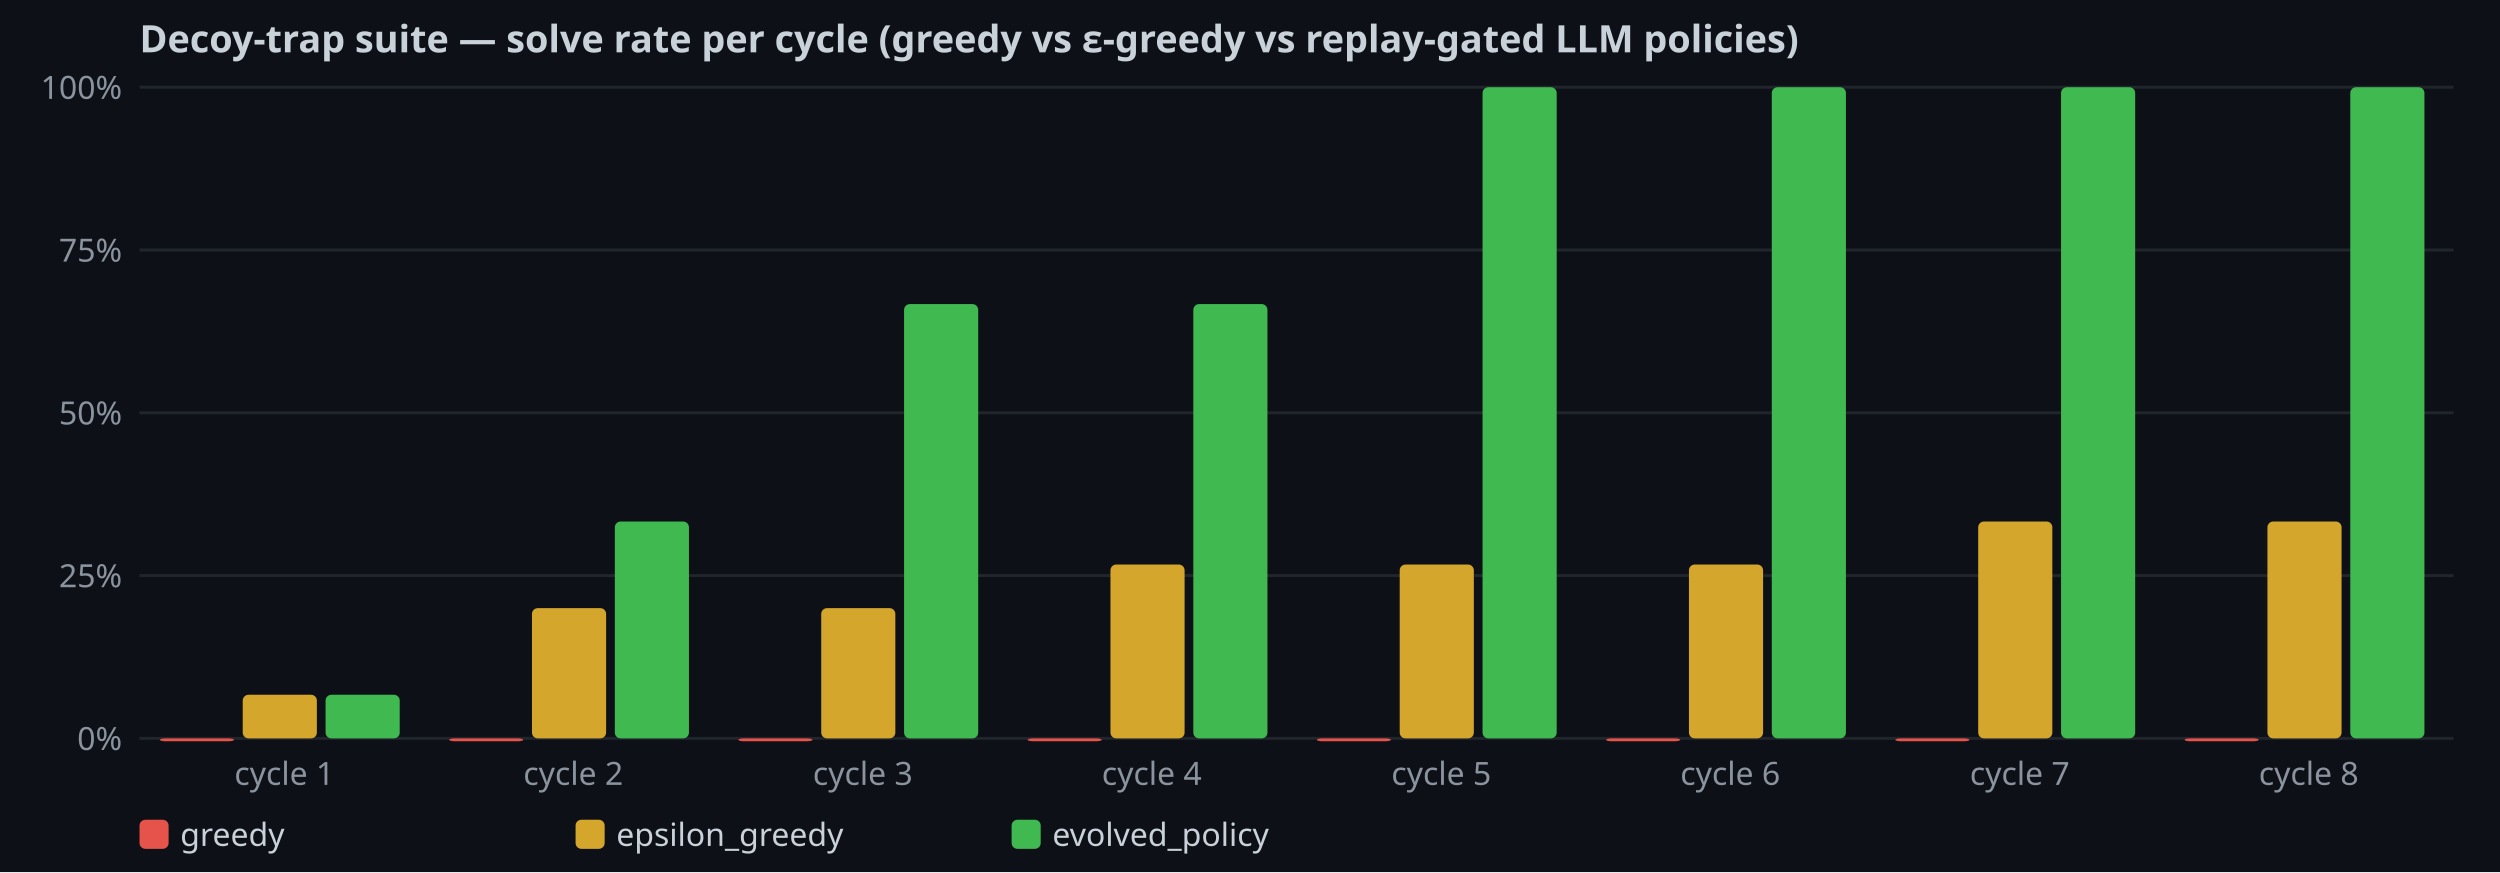
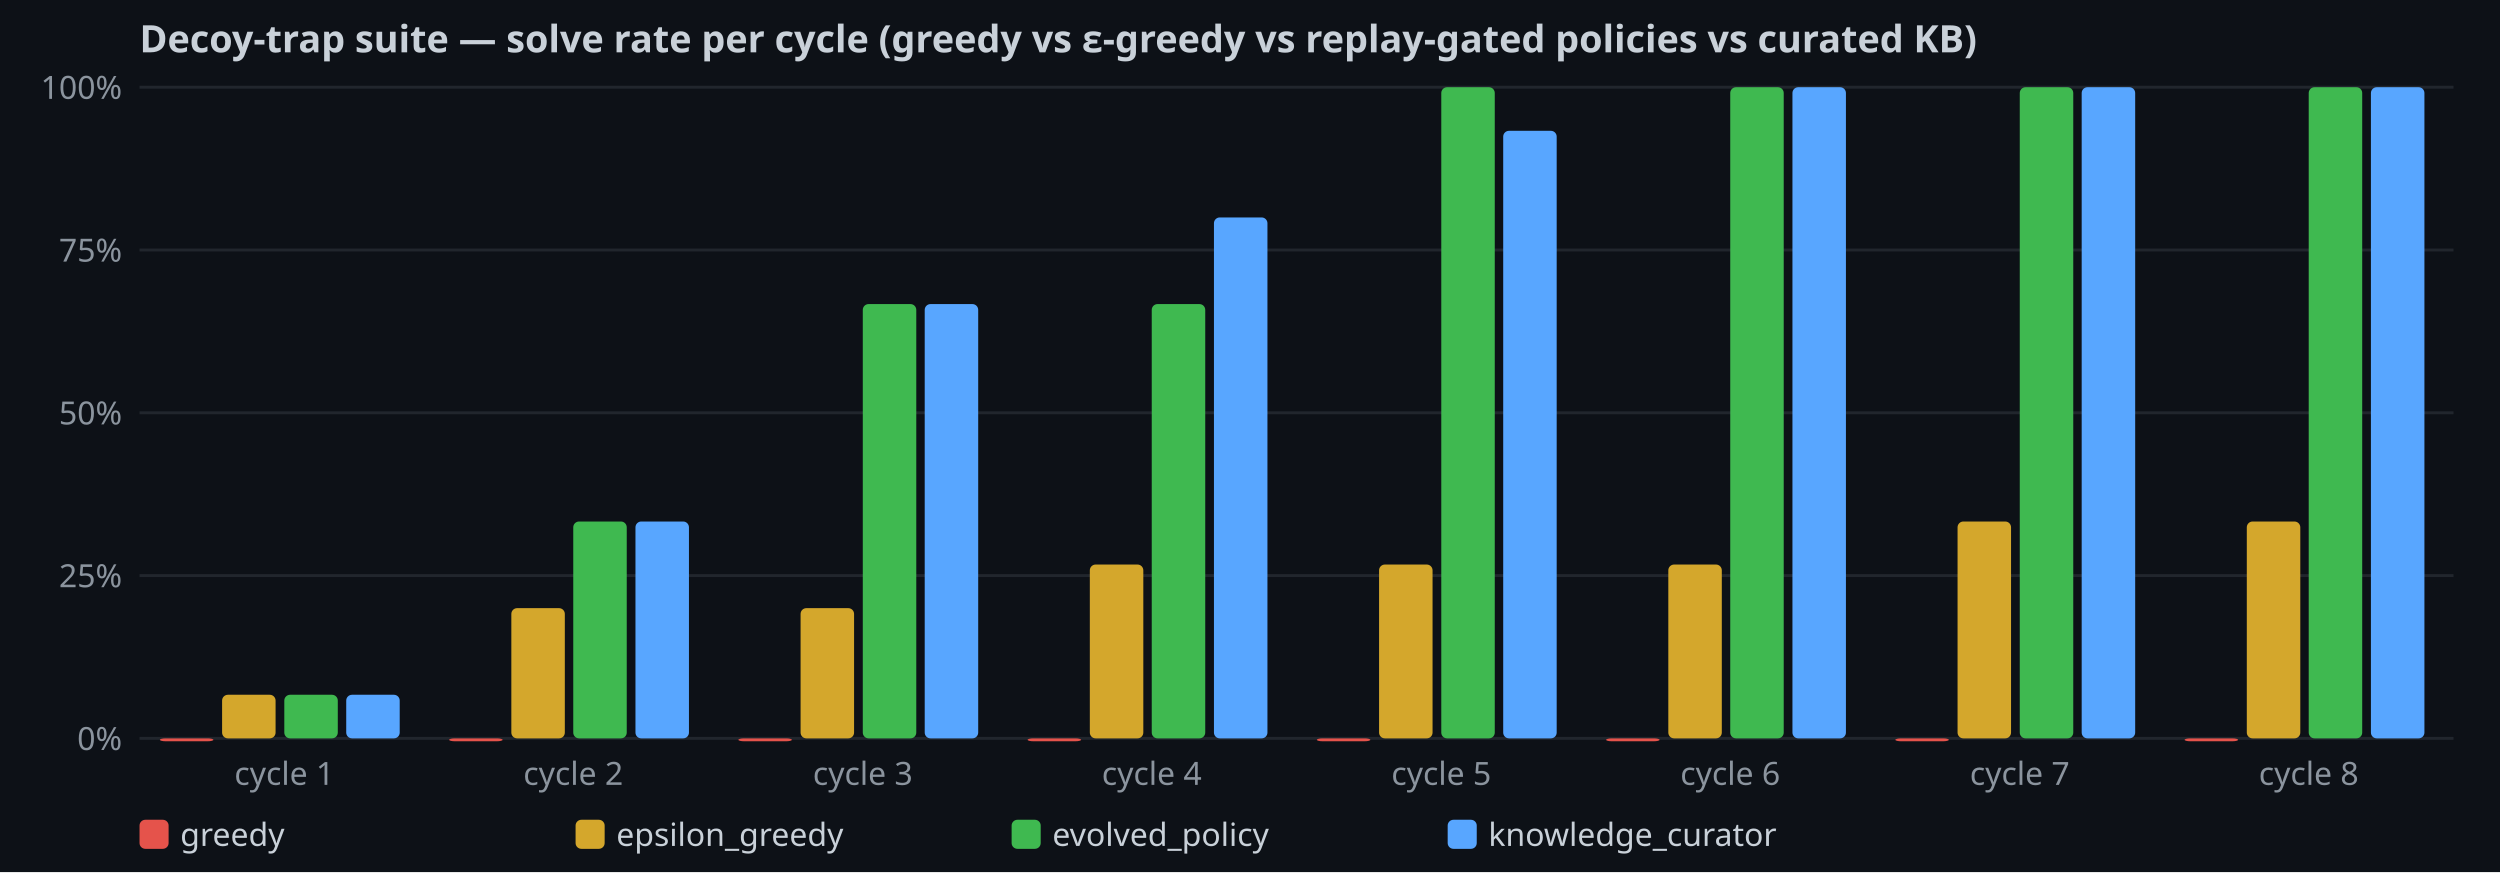
<svg xmlns="http://www.w3.org/2000/svg" width="860" height="300" viewBox="0 0 860 300" font-family="system-ui,sans-serif">
  <rect width="860" height="300" fill="#0d1117" />
  <line x1="48" y1="254.0" x2="844" y2="254.0" stroke="#21262d" stroke-width="1" />
  <text x="42" y="258.0" fill="#8b949e" font-size="11" text-anchor="end">0%</text>
  <line x1="48" y1="198.0" x2="844" y2="198.0" stroke="#21262d" stroke-width="1" />
  <text x="42" y="202.0" fill="#8b949e" font-size="11" text-anchor="end">25%</text>
  <line x1="48" y1="142.0" x2="844" y2="142.0" stroke="#21262d" stroke-width="1" />
  <text x="42" y="146.0" fill="#8b949e" font-size="11" text-anchor="end">50%</text>
  <line x1="48" y1="86.0" x2="844" y2="86.0" stroke="#21262d" stroke-width="1" />
  <text x="42" y="90.0" fill="#8b949e" font-size="11" text-anchor="end">75%</text>
  <line x1="48" y1="30.0" x2="844" y2="30.0" stroke="#21262d" stroke-width="1" />
  <text x="42" y="34.0" fill="#8b949e" font-size="11" text-anchor="end">100%</text>
-   <rect x="55.0" y="254.0" width="25.5" height="1.0" rx="2" fill="#e5534b" />
-   <rect x="154.5" y="254.0" width="25.5" height="1.0" rx="2" fill="#e5534b" />
-   <rect x="254.0" y="254.0" width="25.5" height="1.0" rx="2" fill="#e5534b" />
-   <rect x="353.5" y="254.0" width="25.5" height="1.0" rx="2" fill="#e5534b" />
-   <rect x="453.0" y="254.0" width="25.5" height="1.0" rx="2" fill="#e5534b" />
-   <rect x="552.5" y="254.0" width="25.5" height="1.0" rx="2" fill="#e5534b" />
-   <rect x="652.0" y="254.0" width="25.5" height="1.0" rx="2" fill="#e5534b" />
-   <rect x="751.5" y="254.0" width="25.5" height="1.0" rx="2" fill="#e5534b" />
-   <rect x="83.5" y="239.0" width="25.5" height="15.0" rx="2" fill="#d4a72c" />
-   <rect x="183.0" y="209.2" width="25.5" height="44.8" rx="2" fill="#d4a72c" />
-   <rect x="282.5" y="209.2" width="25.5" height="44.8" rx="2" fill="#d4a72c" />
-   <rect x="382.0" y="194.2" width="25.5" height="59.8" rx="2" fill="#d4a72c" />
-   <rect x="481.5" y="194.2" width="25.5" height="59.8" rx="2" fill="#d4a72c" />
-   <rect x="581.0" y="194.2" width="25.5" height="59.8" rx="2" fill="#d4a72c" />
-   <rect x="680.5" y="179.4" width="25.5" height="74.6" rx="2" fill="#d4a72c" />
-   <rect x="780.0" y="179.4" width="25.5" height="74.6" rx="2" fill="#d4a72c" />
-   <rect x="112.0" y="239.0" width="25.5" height="15.0" rx="2" fill="#3fb950" />
-   <rect x="211.5" y="179.4" width="25.5" height="74.6" rx="2" fill="#3fb950" />
-   <rect x="311.0" y="104.6" width="25.5" height="149.4" rx="2" fill="#3fb950" />
-   <rect x="410.5" y="104.6" width="25.5" height="149.4" rx="2" fill="#3fb950" />
-   <rect x="510.0" y="30.0" width="25.5" height="224.0" rx="2" fill="#3fb950" />
-   <rect x="609.5" y="30.0" width="25.5" height="224.0" rx="2" fill="#3fb950" />
-   <rect x="709.0" y="30.0" width="25.5" height="224.0" rx="2" fill="#3fb950" />
-   <rect x="808.5" y="30.0" width="25.5" height="224.0" rx="2" fill="#3fb950" />
+   <rect x="55.0" y="254.0" width="18.4" height="1.0" rx="2" fill="#e5534b" />
+   <rect x="154.5" y="254.0" width="18.4" height="1.0" rx="2" fill="#e5534b" />
+   <rect x="254.0" y="254.0" width="18.4" height="1.0" rx="2" fill="#e5534b" />
+   <rect x="353.5" y="254.0" width="18.4" height="1.0" rx="2" fill="#e5534b" />
+   <rect x="453.0" y="254.0" width="18.4" height="1.0" rx="2" fill="#e5534b" />
+   <rect x="552.5" y="254.0" width="18.4" height="1.0" rx="2" fill="#e5534b" />
+   <rect x="652.0" y="254.0" width="18.4" height="1.0" rx="2" fill="#e5534b" />
+   <rect x="751.5" y="254.0" width="18.4" height="1.0" rx="2" fill="#e5534b" />
+   <rect x="76.4" y="239.0" width="18.4" height="15.0" rx="2" fill="#d4a72c" />
+   <rect x="175.9" y="209.2" width="18.4" height="44.8" rx="2" fill="#d4a72c" />
+   <rect x="275.4" y="209.2" width="18.4" height="44.8" rx="2" fill="#d4a72c" />
+   <rect x="374.9" y="194.2" width="18.4" height="59.8" rx="2" fill="#d4a72c" />
+   <rect x="474.4" y="194.2" width="18.4" height="59.8" rx="2" fill="#d4a72c" />
+   <rect x="573.9" y="194.2" width="18.4" height="59.8" rx="2" fill="#d4a72c" />
+   <rect x="673.4" y="179.4" width="18.4" height="74.6" rx="2" fill="#d4a72c" />
+   <rect x="772.9" y="179.4" width="18.4" height="74.6" rx="2" fill="#d4a72c" />
+   <rect x="97.8" y="239.0" width="18.4" height="15.0" rx="2" fill="#3fb950" />
+   <rect x="197.2" y="179.4" width="18.4" height="74.6" rx="2" fill="#3fb950" />
+   <rect x="296.8" y="104.6" width="18.4" height="149.4" rx="2" fill="#3fb950" />
+   <rect x="396.2" y="104.6" width="18.4" height="149.4" rx="2" fill="#3fb950" />
+   <rect x="495.8" y="30.0" width="18.4" height="224.0" rx="2" fill="#3fb950" />
+   <rect x="595.2" y="30.0" width="18.4" height="224.0" rx="2" fill="#3fb950" />
+   <rect x="694.8" y="30.0" width="18.4" height="224.0" rx="2" fill="#3fb950" />
+   <rect x="794.2" y="30.0" width="18.4" height="224.0" rx="2" fill="#3fb950" />
+   <rect x="119.1" y="239.0" width="18.4" height="15.0" rx="2" fill="#58a6ff" />
+   <rect x="218.6" y="179.4" width="18.4" height="74.6" rx="2" fill="#58a6ff" />
+   <rect x="318.1" y="104.6" width="18.4" height="149.4" rx="2" fill="#58a6ff" />
+   <rect x="417.6" y="74.8" width="18.4" height="179.2" rx="2" fill="#58a6ff" />
+   <rect x="517.1" y="45.0" width="18.4" height="209.0" rx="2" fill="#58a6ff" />
+   <rect x="616.6" y="30.0" width="18.4" height="224.0" rx="2" fill="#58a6ff" />
+   <rect x="716.1" y="30.0" width="18.4" height="224.0" rx="2" fill="#58a6ff" />
+   <rect x="815.6" y="30.0" width="18.4" height="224.0" rx="2" fill="#58a6ff" />
  <text x="97.8" y="270" fill="#8b949e" font-size="11" text-anchor="middle">cycle 1</text>
  <text x="197.2" y="270" fill="#8b949e" font-size="11" text-anchor="middle">cycle 2</text>
  <text x="296.8" y="270" fill="#8b949e" font-size="11" text-anchor="middle">cycle 3</text>
  <text x="396.2" y="270" fill="#8b949e" font-size="11" text-anchor="middle">cycle 4</text>
  <text x="495.8" y="270" fill="#8b949e" font-size="11" text-anchor="middle">cycle 5</text>
  <text x="595.2" y="270" fill="#8b949e" font-size="11" text-anchor="middle">cycle 6</text>
  <text x="694.8" y="270" fill="#8b949e" font-size="11" text-anchor="middle">cycle 7</text>
  <text x="794.2" y="270" fill="#8b949e" font-size="11" text-anchor="middle">cycle 8</text>
  <rect x="48" y="282" width="10" height="10" rx="2" fill="#e5534b" />
  <text x="62" y="291" fill="#c9d1d9" font-size="11">greedy</text>
  <rect x="198" y="282" width="10" height="10" rx="2" fill="#d4a72c" />
  <text x="212" y="291" fill="#c9d1d9" font-size="11">epsilon_greedy</text>
  <rect x="348" y="282" width="10" height="10" rx="2" fill="#3fb950" />
  <text x="362" y="291" fill="#c9d1d9" font-size="11">evolved_policy</text>
-   <text x="48" y="18" fill="#c9d1d9" font-size="13" font-weight="600">Decoy-trap suite — solve rate per cycle (greedy vs ε-greedy vs replay-gated LLM policies)</text>
+   <rect x="498" y="282" width="10" height="10" rx="2" fill="#58a6ff" />
+   <text x="512" y="291" fill="#c9d1d9" font-size="11">knowledge_curator</text>
+   <text x="48" y="18" fill="#c9d1d9" font-size="13" font-weight="600">Decoy-trap suite — solve rate per cycle (greedy vs ε-greedy vs replay-gated policies vs curated KB)</text>
</svg>
